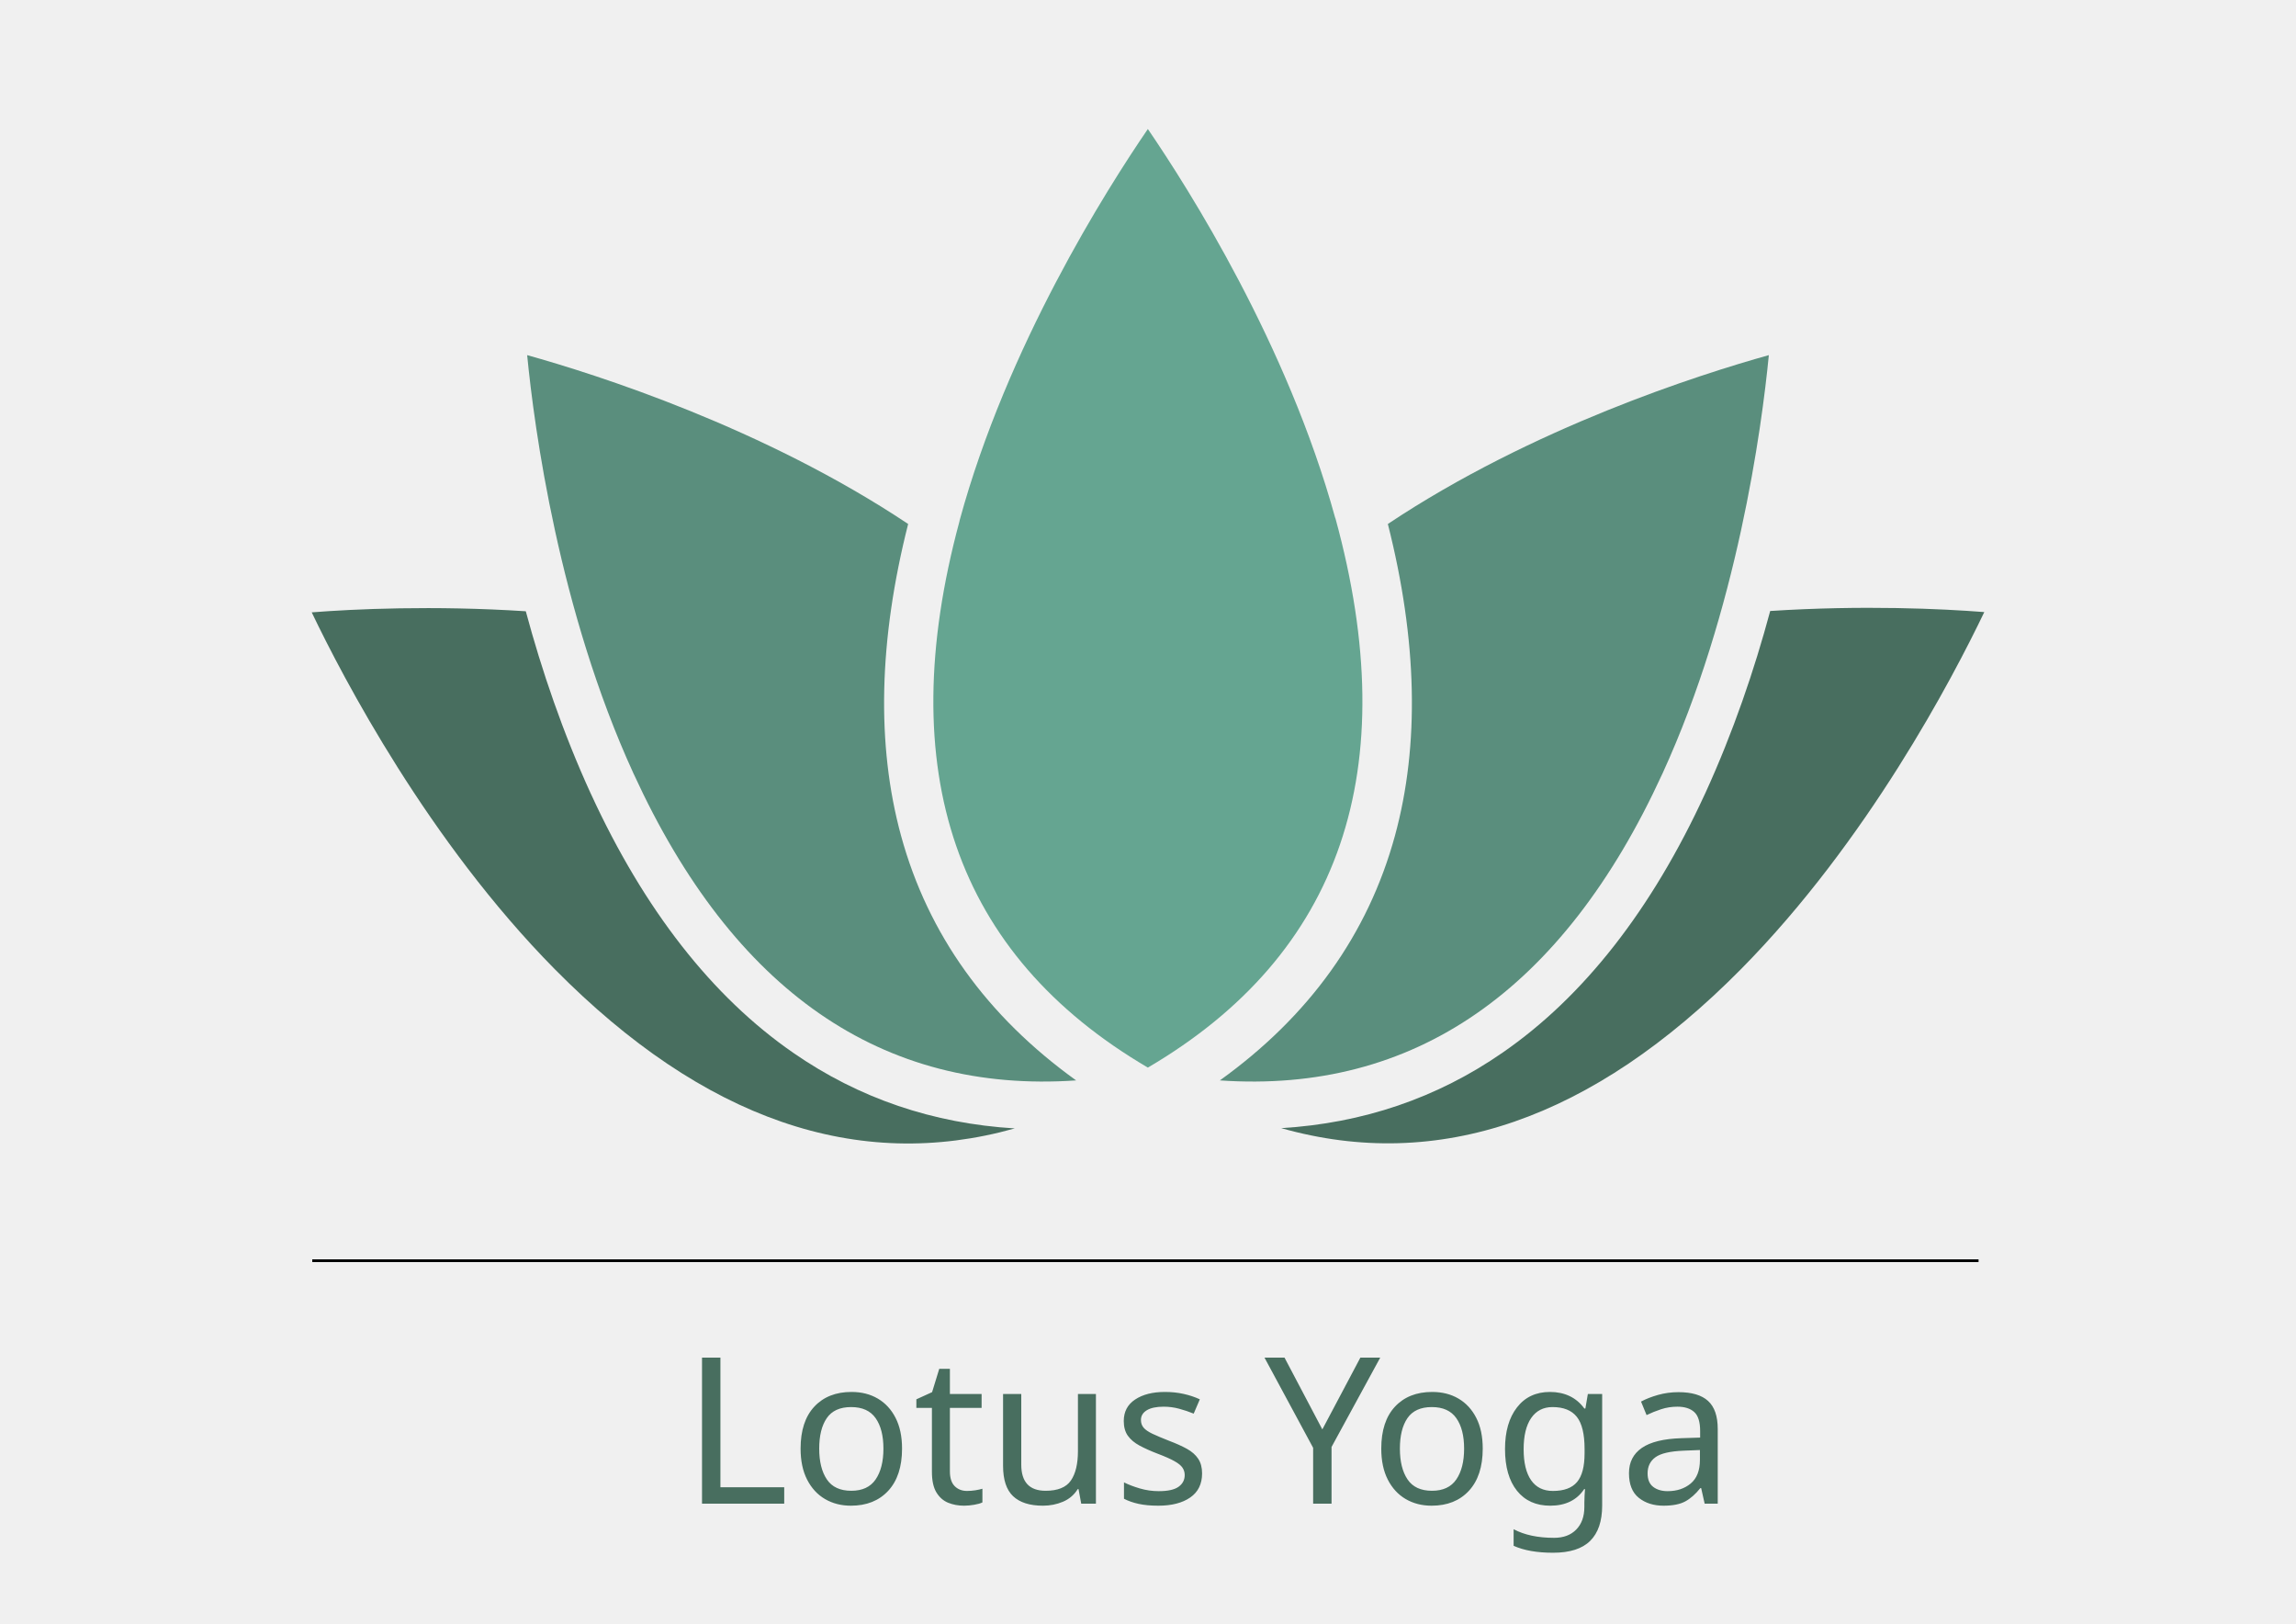
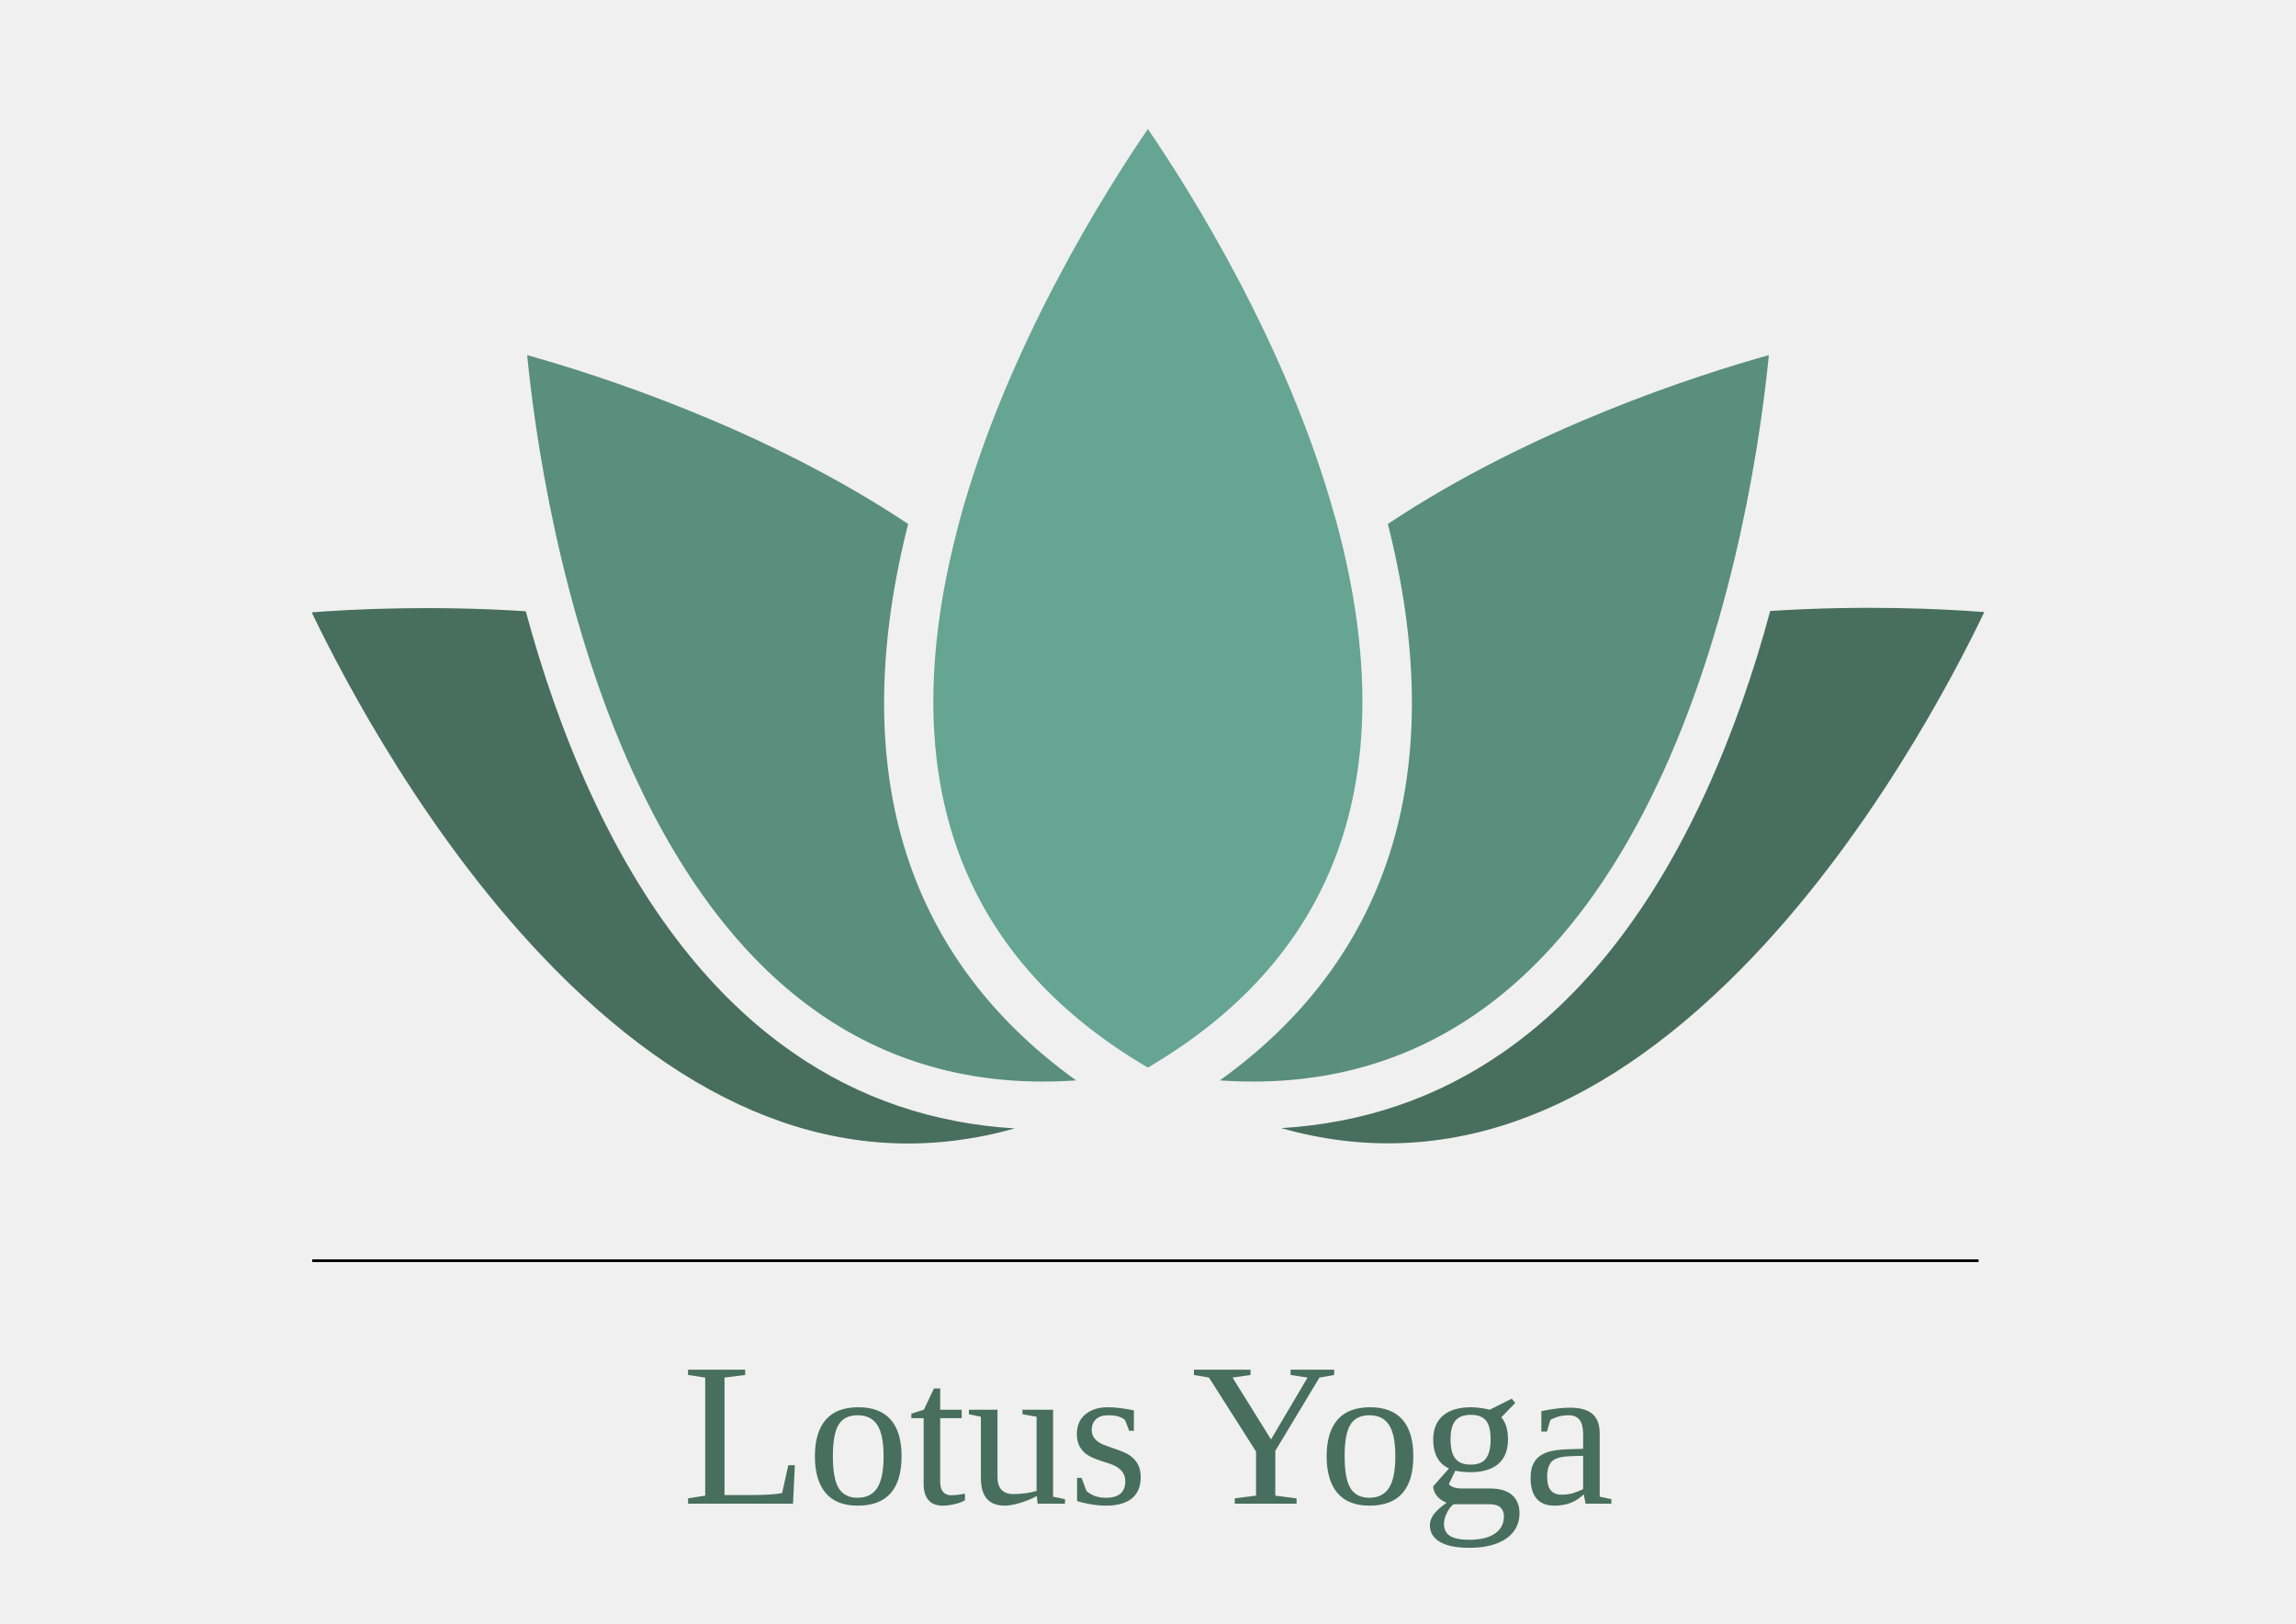
- <svg xmlns="http://www.w3.org/2000/svg" version="1.1" x="0px" y="0px" viewBox="0 0 841.9 595.3" style="enable-background:new 0 0 841.9 595.3;" xml:space="preserve">
-   <style type="text/css">
- 	.st0{fill:#3D3D3D;}
- 	.st1{fill:#7D7D7D;}
- 	.st2{fill:#A3A3A3;}
- 	.st3{fill:#B792A0;}
- 	.st4{fill:#A57182;}
- 	.st5{fill:#9A5A6E;}
- 	.st6{fill:#65A591;}
- 	.st7{fill:#486E5F;}
- 	.st8{fill:#010202;}
- 	.st9{fill:#5A8E7D;}
- 	.st10{fill:#FFFFFF;}
- 	.st11{fill:none;stroke:#010202;stroke-miterlimit:10;}
- 	.st12{font-family:'SoftElegance-Regular';}
- 	.st13{font-size:75px;}
- 	.st14{fill:none;stroke:#D7D7D7;stroke-linecap:round;stroke-miterlimit:10;}
- 	.st15{fill:#D7D7D7;}
- </style>
-   <g id="Leaves">
- </g>
+ <svg xmlns="http://www.w3.org/2000/svg" viewBox="0 0 841.9 595.3">
+   <style>.st0{fill:#3d3d3d}.st1{fill:#7d7d7d}.st2{fill:#a3a3a3}.st3{fill:#b792a0}.st4{fill:#a57182}.st5{fill:#9a5a6e}.st6{fill:#65a591}.st7{fill:#486e5f}.st8{fill:#010202}.st9{fill:#5a8e7d}.st10{fill:#fff}.st11{fill:none;stroke:#010202;stroke-miterlimit:10}.st12{font-family:&amp;apos;SoftElegance-Regular&amp;apos;}.st13{font-size:75px}.st14{fill:none;stroke:#d7d7d7;stroke-linecap:round;stroke-miterlimit:10}.st15{fill:#d7d7d7}</style>
  <g id="Layer_2">
-     <g>
-       <g>
-         <path class="st7" d="M638.4,355.3l0.1-0.1c46.3-46.9,77.5-106.6,89.1-130.8c-15.4-1.2-44.4-2.6-78.5-0.4     c-5.8,21.6-13.6,44.5-23.8,66.8l-0.1,0.2c-19.5,42.4-44.4,74.3-74.2,94.9c-24.1,16.7-51.3,25.9-81.2,27.7     C527.4,429.9,583.9,410.4,638.4,355.3z" />
-         <path class="st7" d="M203.5,355.4l-0.1-0.1c-46.3-46.9-77.5-106.6-89.1-130.8c15.4-1.2,44.4-2.6,78.5-0.4     c5.8,21.6,13.6,44.5,23.8,66.8l0.1,0.2c19.5,42.4,44.4,74.3,74.2,94.9c24.1,16.7,51.3,25.9,81.2,27.7     C314.5,429.9,258,410.5,203.5,355.4z" />
-         <path class="st9" d="M609.5,283.8l0.1-0.2c27.4-59.8,36.4-126.7,39-153.4c-25.1,7-86.6,26.5-139.7,61.9     c10.8,42.6,11.7,81,2.6,114.3c-9.9,36.2-31.5,66.2-64.2,89.7C518.4,401,573,363.3,609.5,283.8z" />
-         <path class="st9" d="M232.4,283.8l-0.1-0.2c-27.4-59.8-36.4-126.7-39-153.4c25.1,7,86.6,26.5,139.7,61.9     c-10.8,42.6-11.7,81-2.6,114.3c9.9,36.2,31.5,66.2,64.2,89.7C323.4,401,268.9,363.3,232.4,283.8z" />
-         <path class="st6" d="M489.6,189.9c-17.5-63.6-53.6-120.5-68.7-142.6c-15.2,22.2-51.6,79.6-69,143.4l-0.1,0.5     c-24.7,91.5-1.5,158.8,69.1,200.2c70.9-41.6,94-109.3,68.8-201.3L489.6,189.9z" />
-       </g>
-       <line class="st11" x1="114.5" y1="462.2" x2="725.5" y2="462.2" />
-       <text transform="matrix(1 0 0 1 250.1347 551.2678)" class="st7 st12 st13">Lotus Yoga</text>
-     </g>
+     <path class="st7" d="M638.4 355.3l.1-.1c46.3-46.9 77.5-106.6 89.1-130.8-15.4-1.2-44.4-2.6-78.5-.4-5.8 21.6-13.6 44.5-23.8 66.8l-.1.2c-19.5 42.4-44.4 74.3-74.2 94.9-24.1 16.7-51.3 25.9-81.2 27.7 57.6 16.3 114.1-3.2 168.6-58.3zm-434.9.1l-.1-.1c-46.3-46.9-77.5-106.6-89.1-130.8 15.4-1.2 44.4-2.6 78.5-.4 5.8 21.6 13.6 44.5 23.8 66.8l.1.2c19.5 42.4 44.4 74.3 74.2 94.9 24.1 16.7 51.3 25.9 81.2 27.7-57.6 16.2-114.1-3.2-168.6-58.3z" />
+     <path class="st9" d="M609.5 283.8l.1-.2c27.4-59.8 36.4-126.7 39-153.4-25.1 7-86.6 26.5-139.7 61.9 10.8 42.6 11.7 81 2.6 114.3-9.9 36.2-31.5 66.2-64.2 89.7 71.1 4.9 125.7-32.8 162.2-112.3zm-377.1 0l-.1-.2c-27.4-59.8-36.4-126.7-39-153.4 25.1 7 86.6 26.5 139.7 61.9-10.8 42.6-11.7 81-2.6 114.3 9.9 36.2 31.5 66.2 64.2 89.7-71.2 4.9-125.7-32.8-162.2-112.3z" />
+     <path class="st6" d="M489.6 189.9C472.1 126.3 436 69.4 420.9 47.3c-15.2 22.2-51.6 79.6-69 143.4l-.1.5c-24.7 91.5-1.5 158.8 69.1 200.2 70.9-41.6 94-109.3 68.8-201.3l-.1-.2z" />
+     <path class="st11" d="M114.5 462.2h611" />
+     <text transform="translate(250.135 551.268)" class="st7 st12 st13">Lotus Yoga</text>
  </g>
</svg>
